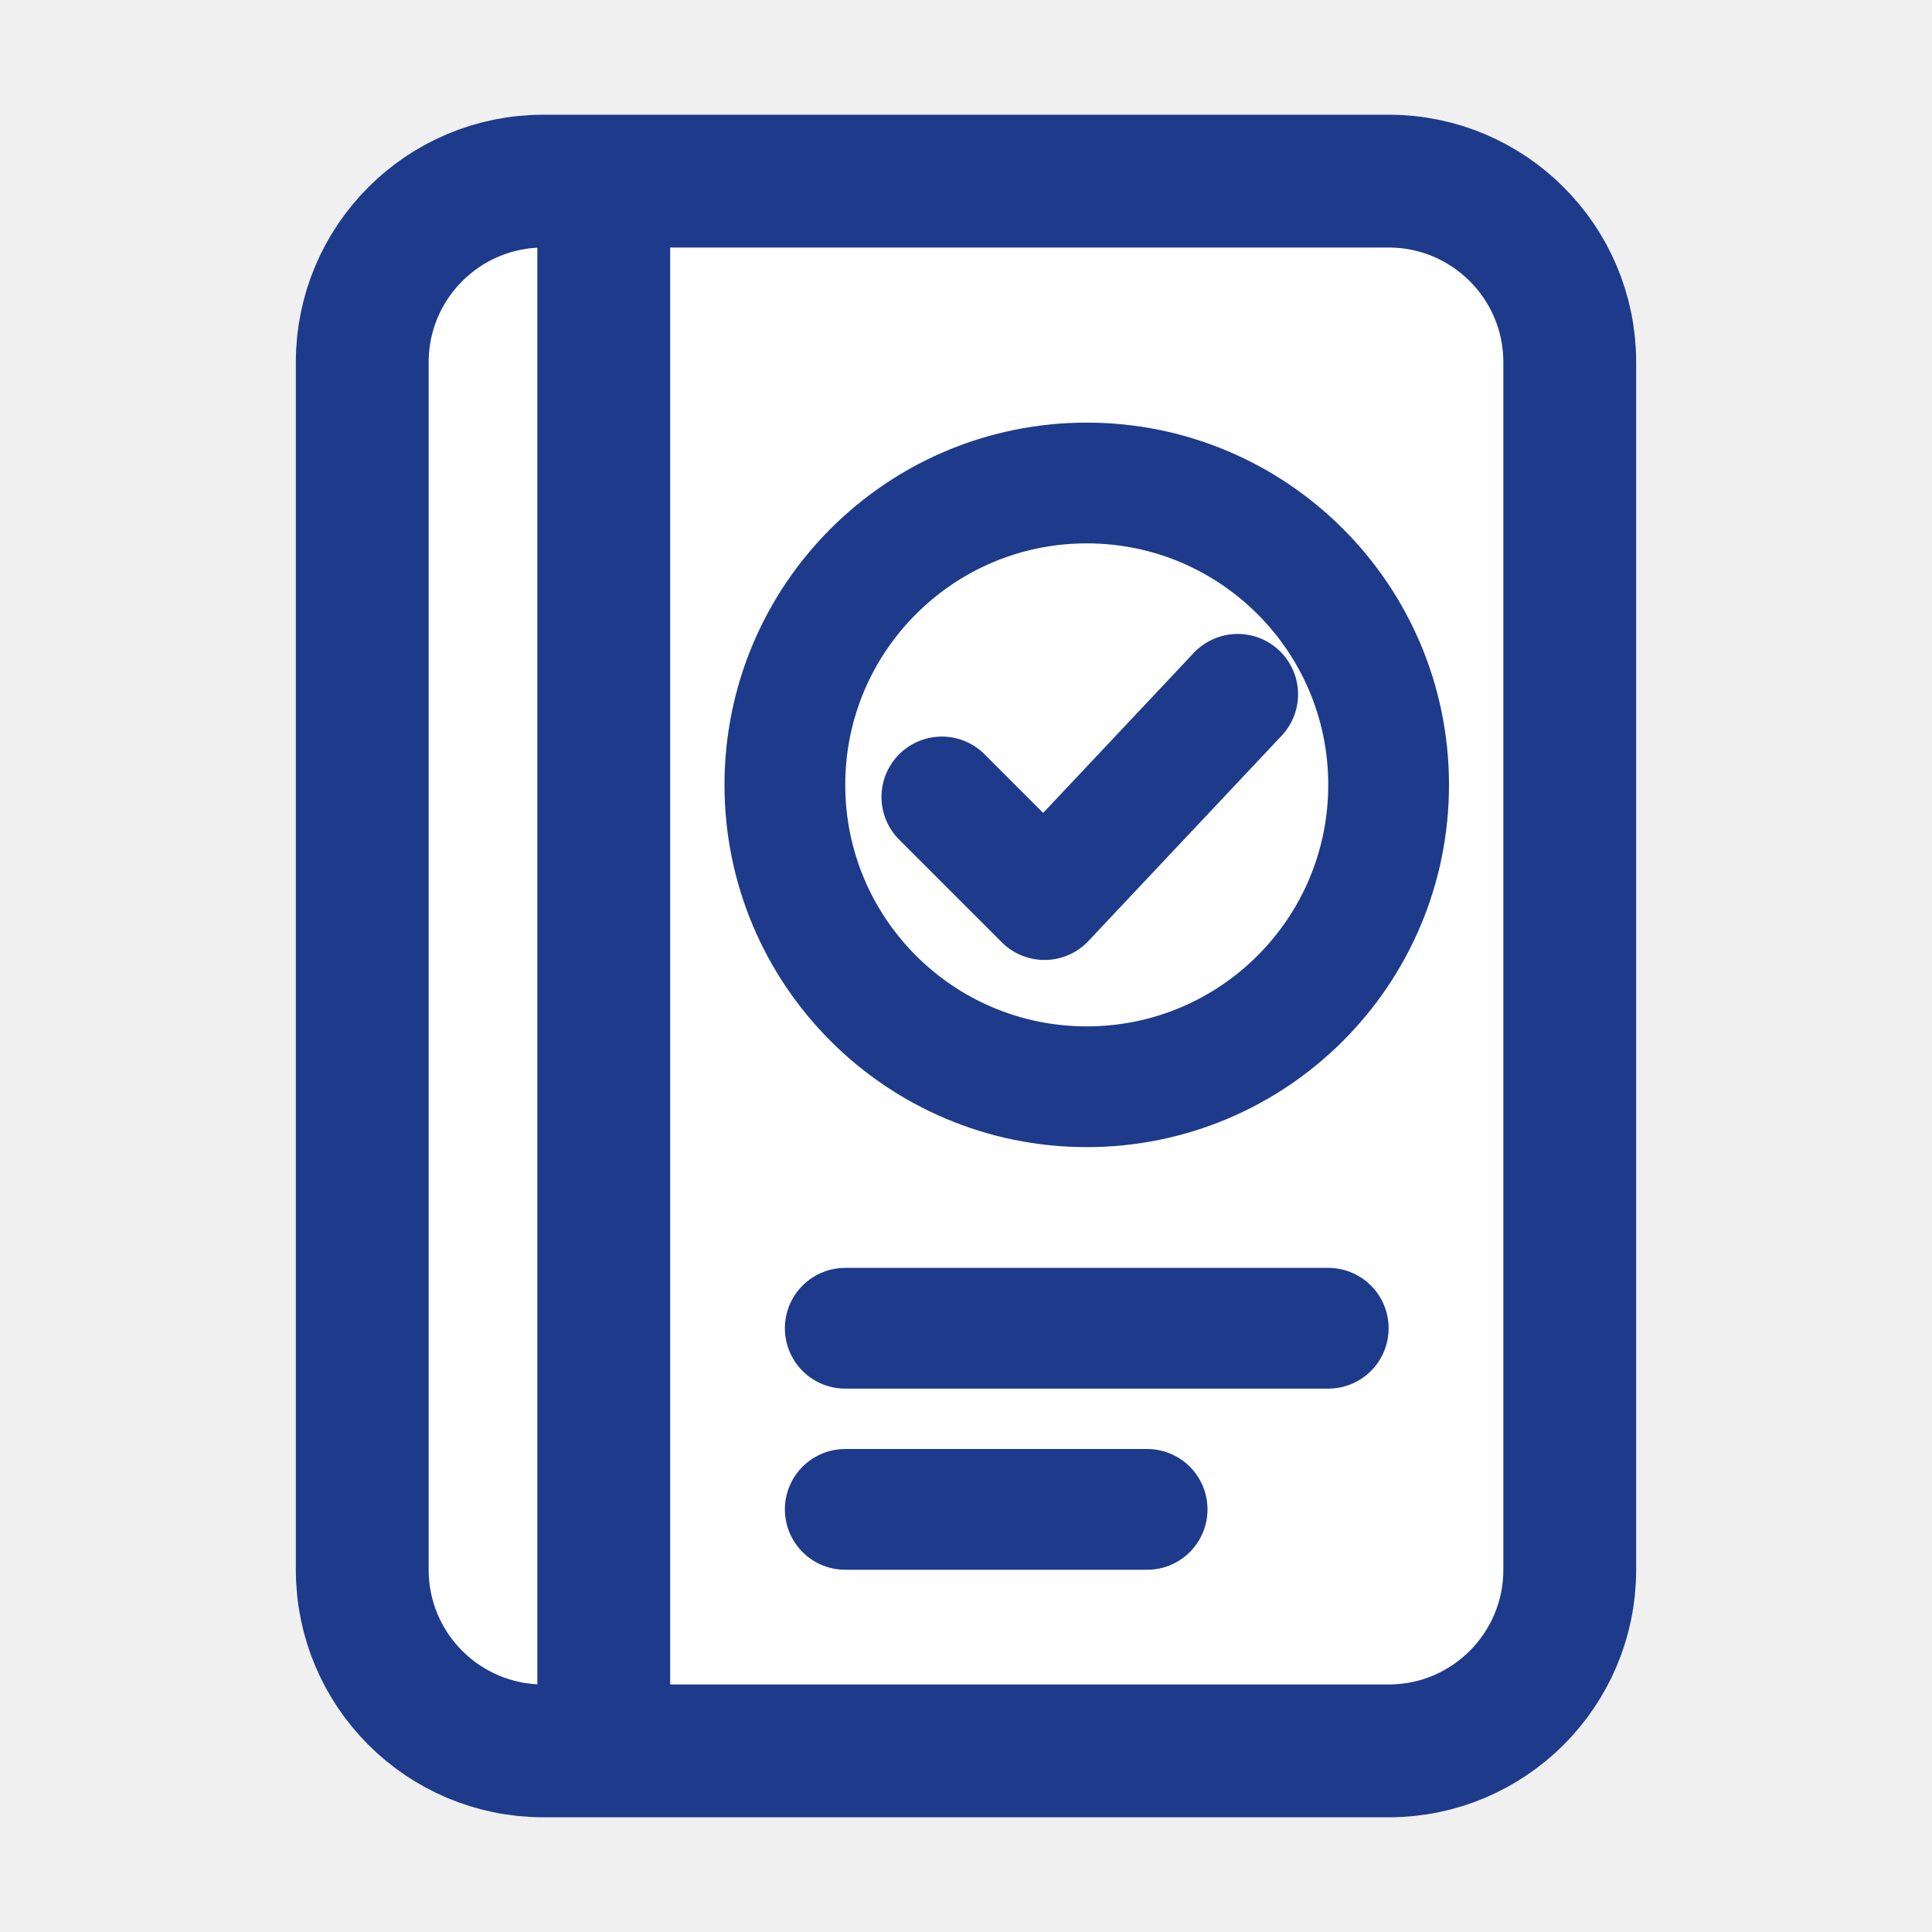
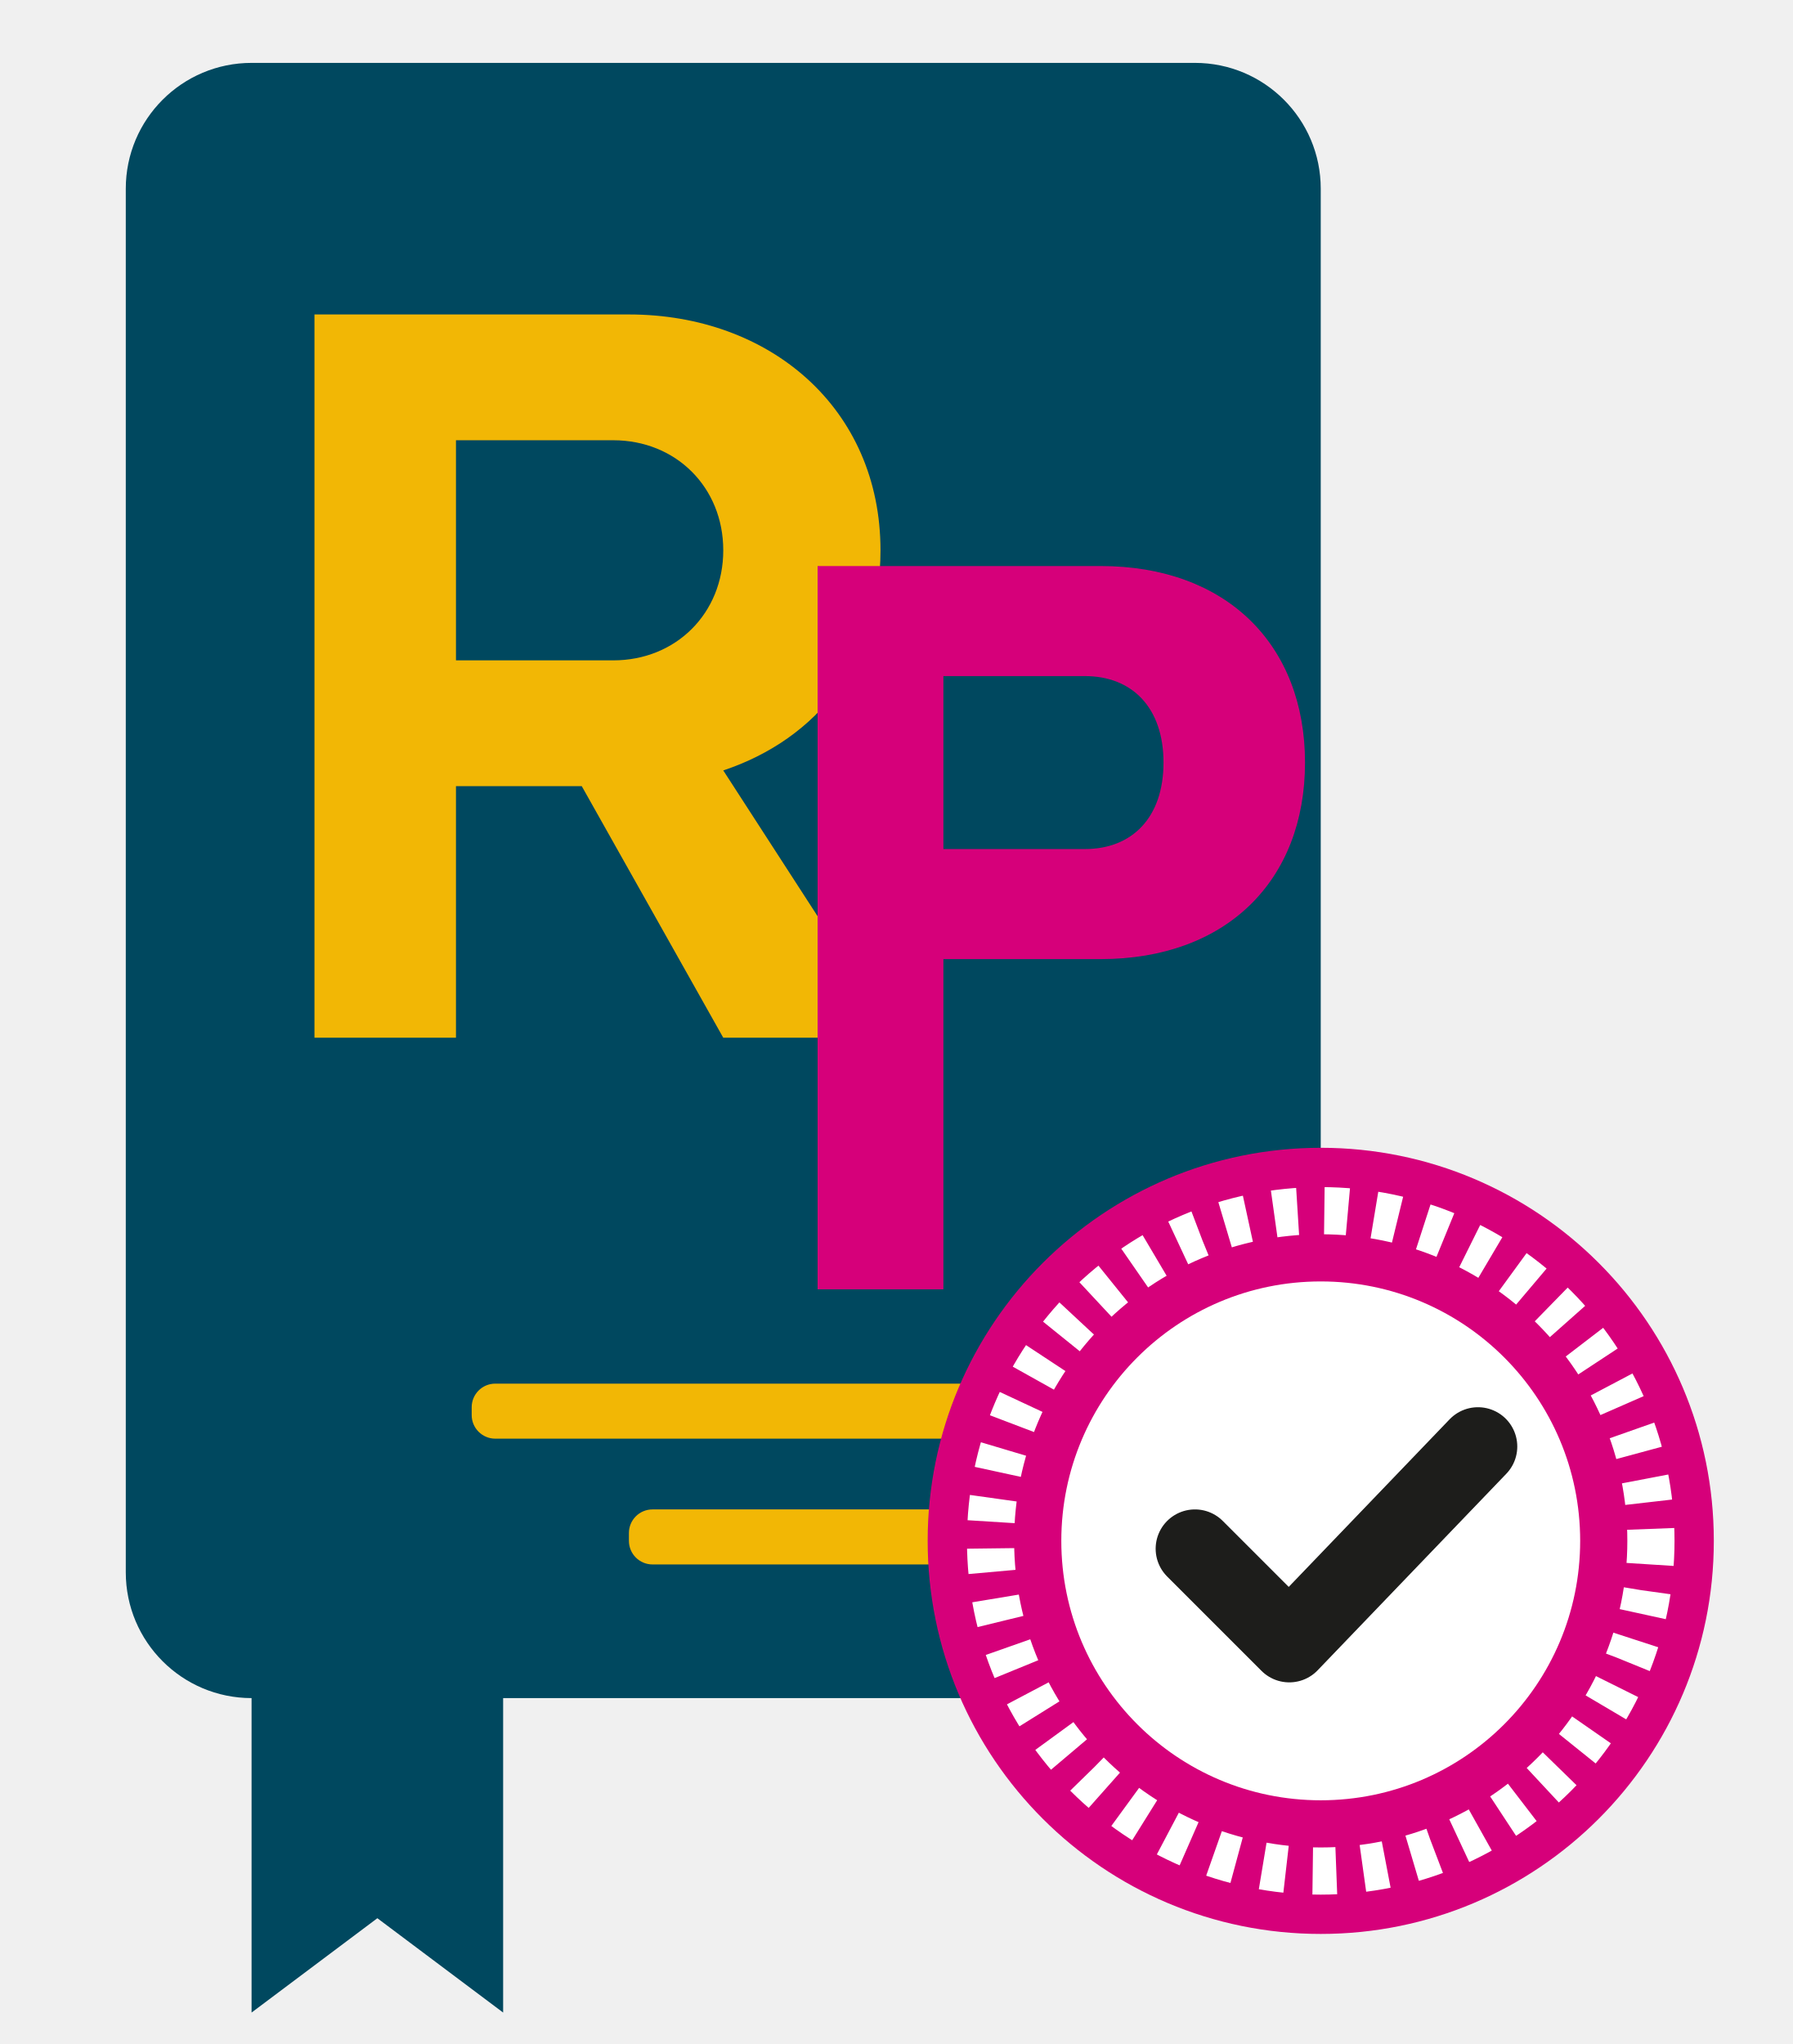
- <svg xmlns="http://www.w3.org/2000/svg" viewBox="0 0 32 32" fill="none">
-   <rect x="6" y="3" width="20" height="26" rx="3" fill="#ffffff" stroke="#1e3a8a" stroke-width="2.2" />
-   <path d="M10 3v26" stroke="#1e3a8a" stroke-width="2.2" />
-   <circle cx="18" cy="13" r="5" stroke="#1e3a8a" stroke-width="2" />
-   <path d="M15.6 13.2l1.7 1.7 3.2-3.4" stroke="#1e3a8a" stroke-width="2" stroke-linecap="round" stroke-linejoin="round" />
-   <path d="M14 22h8M14 25h5" stroke="#1e3a8a" stroke-width="2" stroke-linecap="round" />
+ <svg xmlns="http://www.w3.org/2000/svg" viewBox="0 0 114 130" fill="none">
+   <path d="M16 106v22l8-6 8 6v-22z" fill="#00485f" />
+   <rect x="8" y="4" width="76" height="104" rx="8" fill="#00485f" />
+   <path fill-rule="evenodd" d="M20 20h20c9 0 16 6 16 15 0 7-4 12-10 14l11 17H46L37 50h-8v16H20zM29 28v14h10c4 0 7-3 7-7s-3-7-7-7z" fill="#f2b705" />
+   <path fill-rule="evenodd" d="M52 36h18c8 0 13 5 13 12.5S78 61 70 61H60v21h-8zM60 43v11h9c3 0 5-2 5-5.5S72 43 69 43z" fill="#d6007a" />
+   <rect x="30" y="88" width="42" height="3.5" rx="1.5" fill="#f2b705" />
+   <rect x="40" y="96" width="32" height="3.5" rx="1.5" fill="#f2b705" />
+   <circle cx="84" cy="98" r="25" fill="#d6007a" />
+   <circle cx="84" cy="98" r="21" stroke="#fff" stroke-width="3" stroke-dasharray="1.5 1.7" />
+   <circle cx="84" cy="98" r="16.5" fill="#fff" />
+   <path d="M76 98.5l6 6 12-12.5" stroke="#1d1d1b" stroke-width="5" stroke-linecap="round" stroke-linejoin="round" />
</svg>
